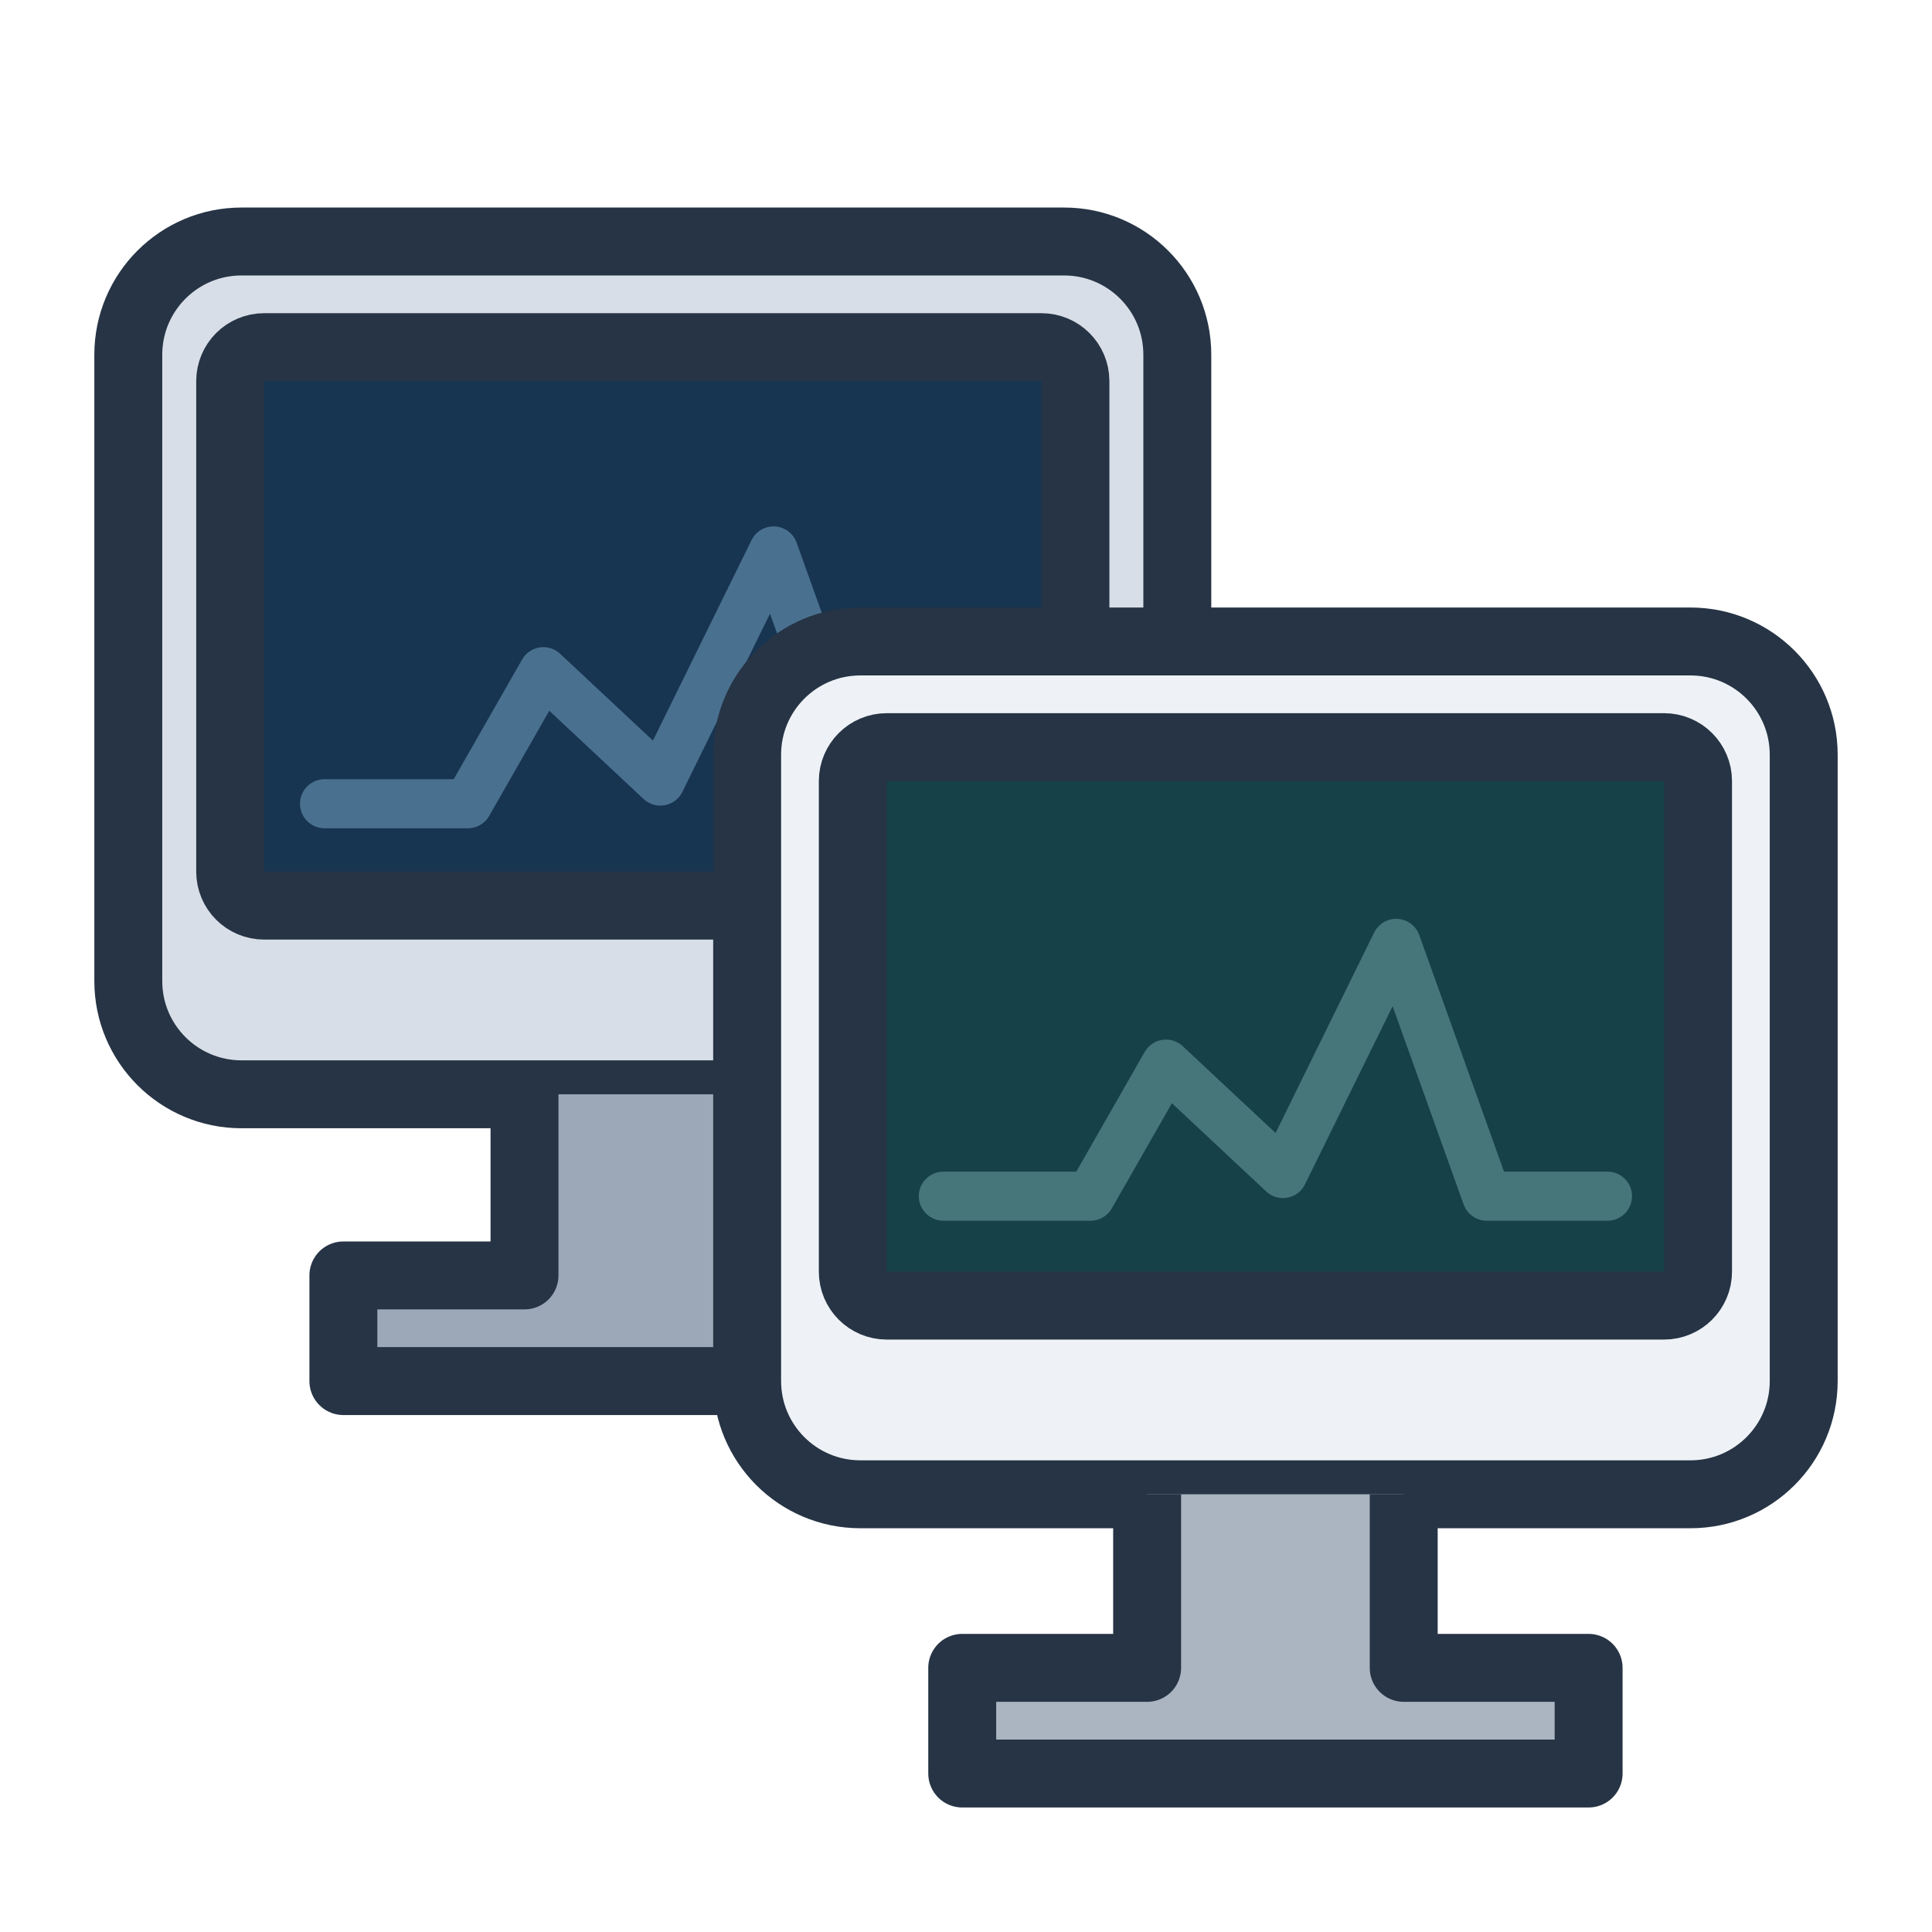
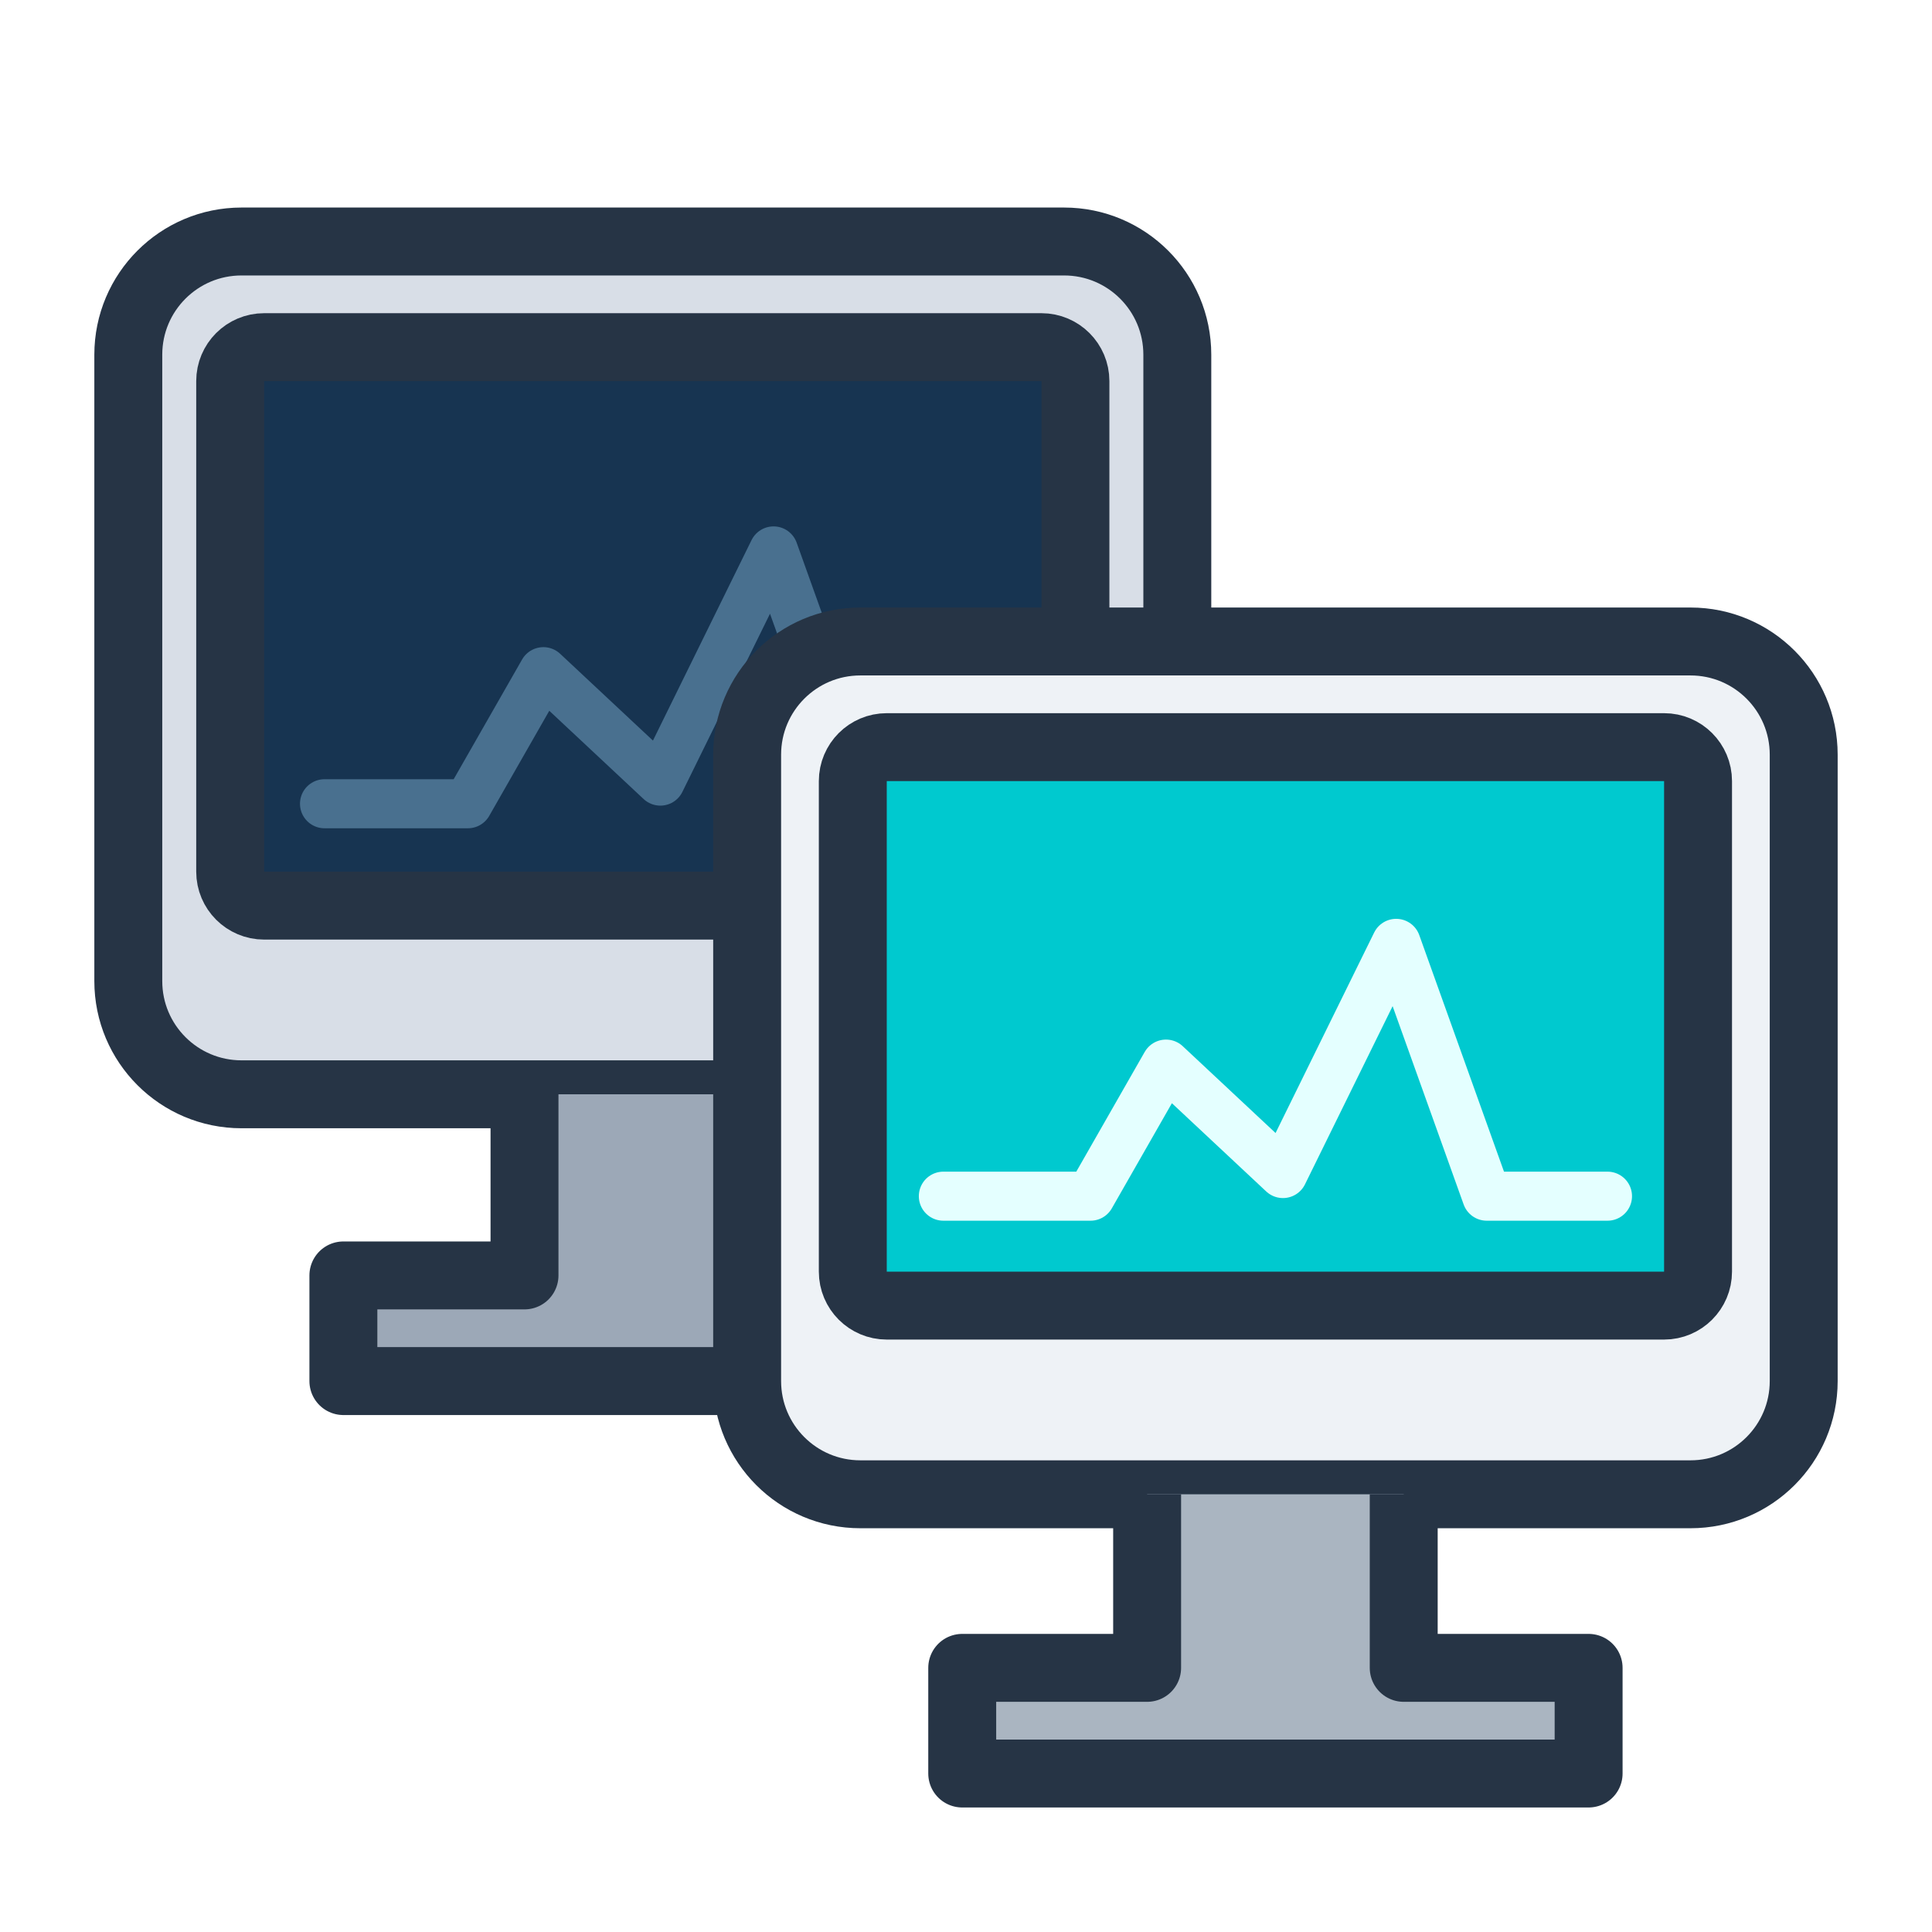
<svg xmlns="http://www.w3.org/2000/svg" viewBox="0 0 512 512" role="img" aria-labelledby="title">
  <g stroke="#263445" stroke-width="18" stroke-linejoin="round">
    <rect x="34" y="64" width="278" height="226" rx="30" fill="#d8dee7" />
    <rect x="61" y="92" width="224" height="148" rx="9" fill="#173451" />
    <path d="M139 290v48h-48v28h164v-28h-48v-48" fill="#9ca8b7" />
  </g>
  <path d="M86 213h38l20-35 31 29 30-61 24 67h32" fill="none" stroke="#49708f" stroke-width="13" stroke-linecap="round" stroke-linejoin="round" />
  <g stroke="#263445" stroke-width="18" stroke-linejoin="round">
    <rect x="198" y="170" width="280" height="226" rx="30" fill="#eef2f6" />
-     <rect x="226" y="198" width="224" height="148" rx="9" fill="#174148" />
+     <rect x="226" y="198" width="224" height="148" rx="9" fill="#00c9cf" />
    <path d="M304 396v46h-49v28h166v-28h-49v-46" fill="#aab5c1" />
  </g>
-   <path d="M250 317h39l20-35 31 29 30-61 24 67h32" fill="none" stroke="#47767a" stroke-width="13" stroke-linecap="round" stroke-linejoin="round" />
+   <path d="M250 317h39l20-35 31 29 30-61 24 67h32" fill="none" stroke="#e4ffff" stroke-width="13" stroke-linecap="round" stroke-linejoin="round" />
</svg>
